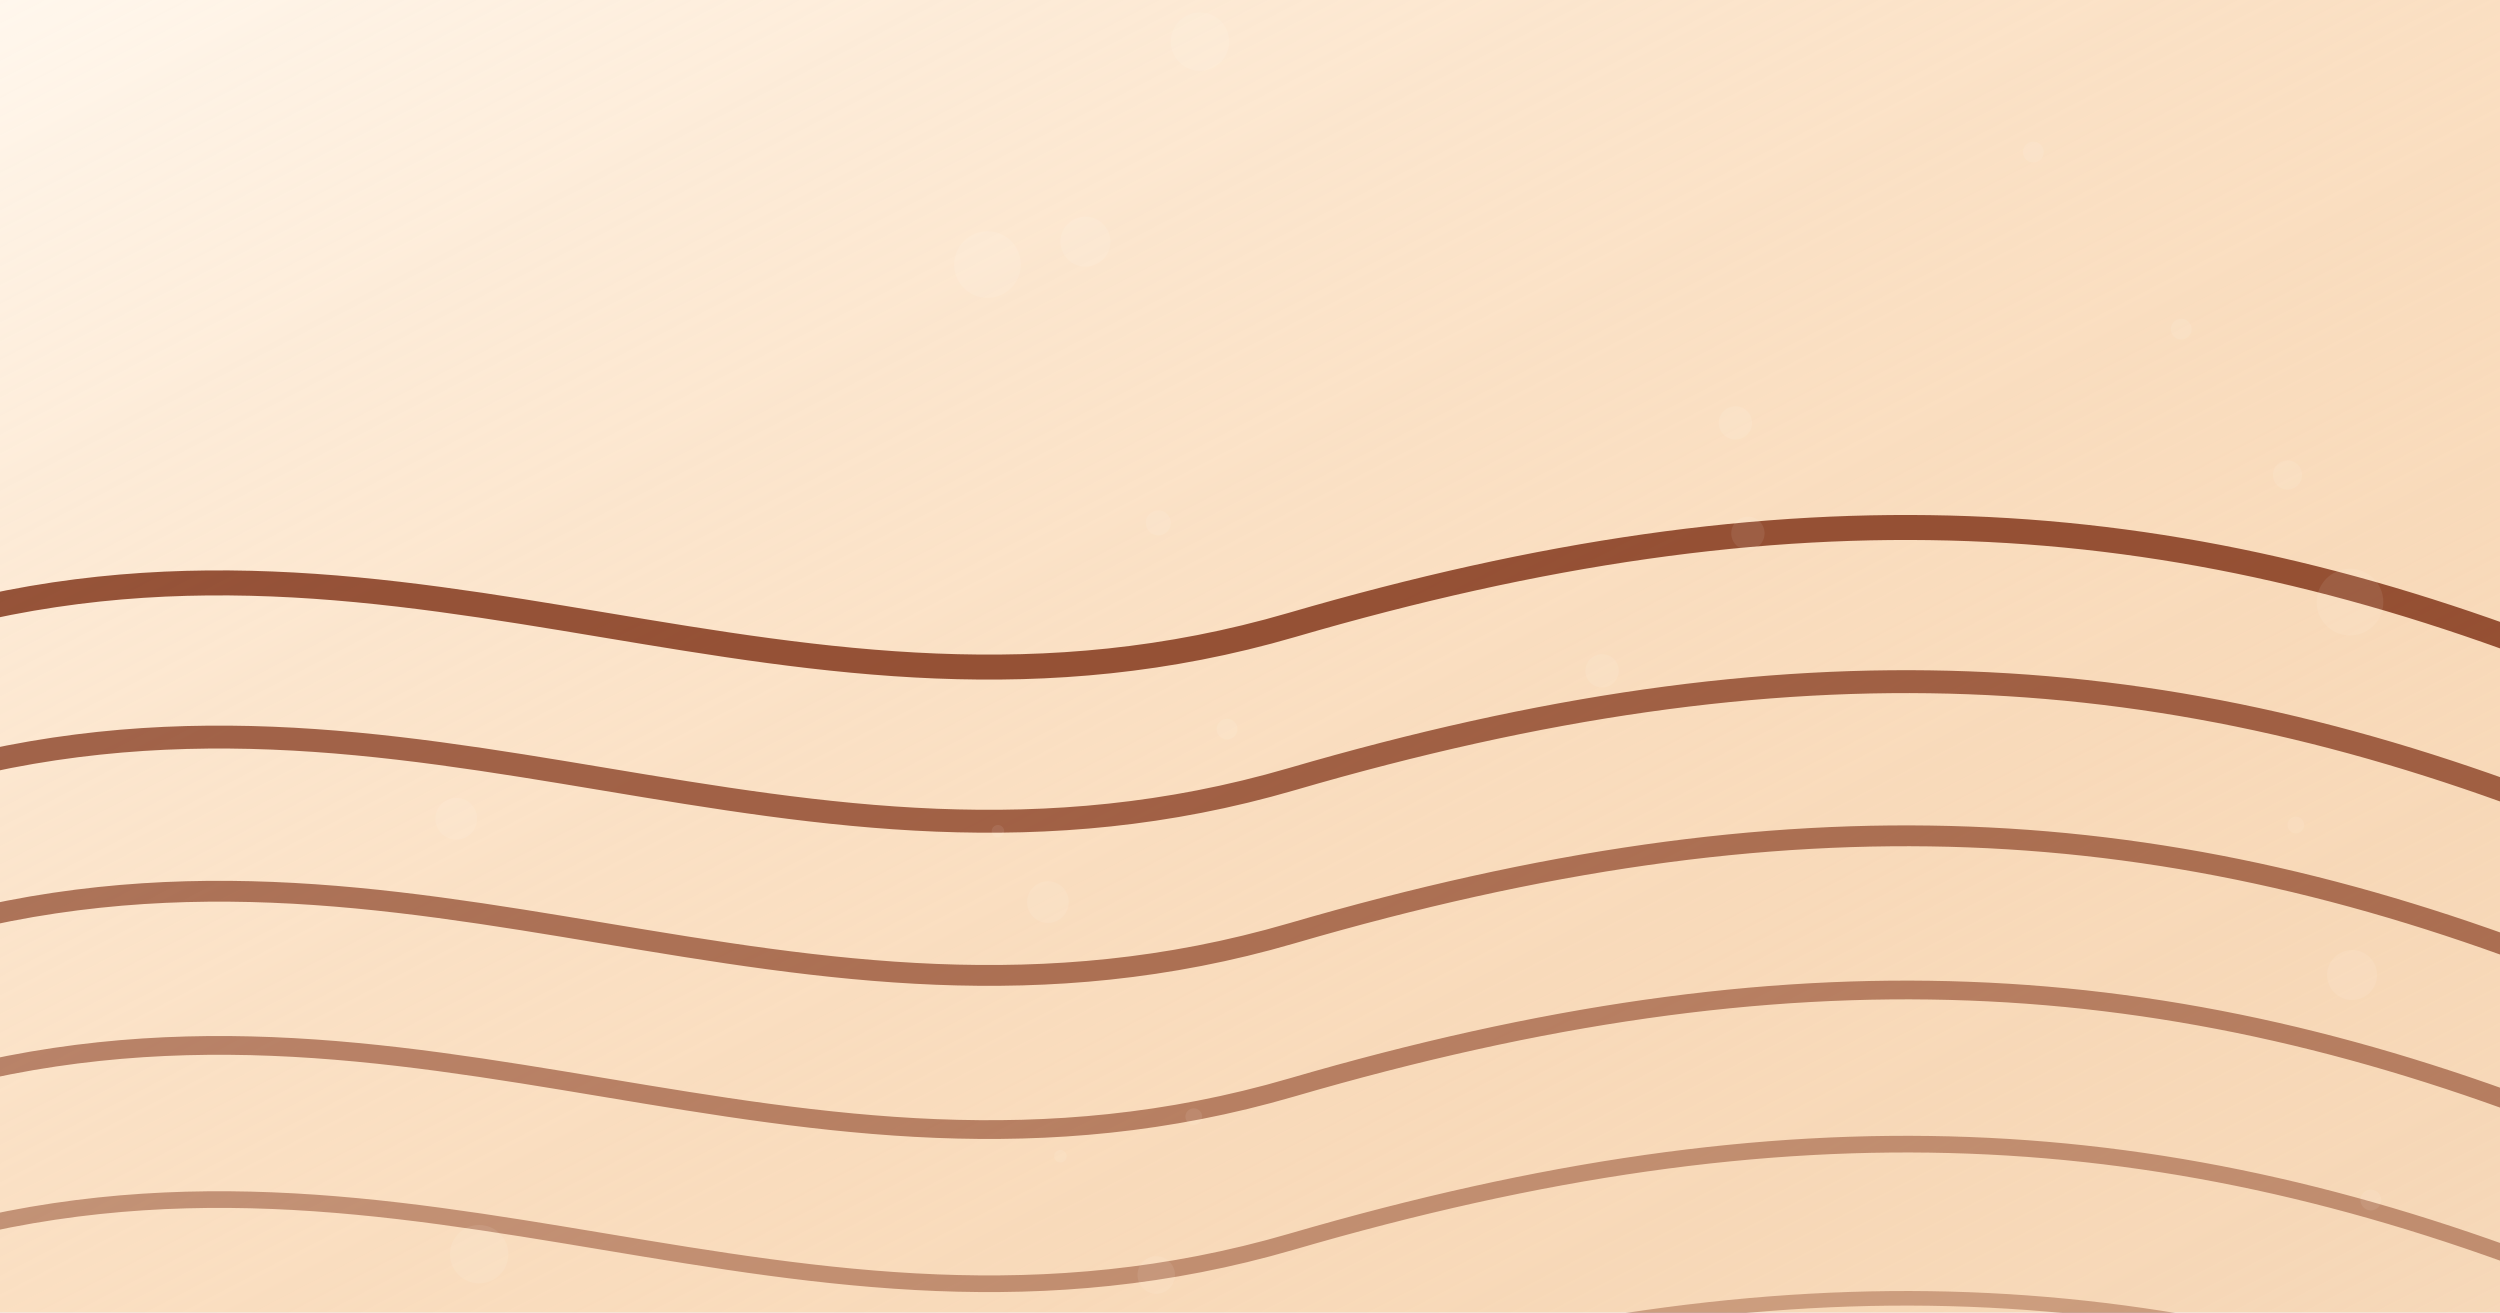
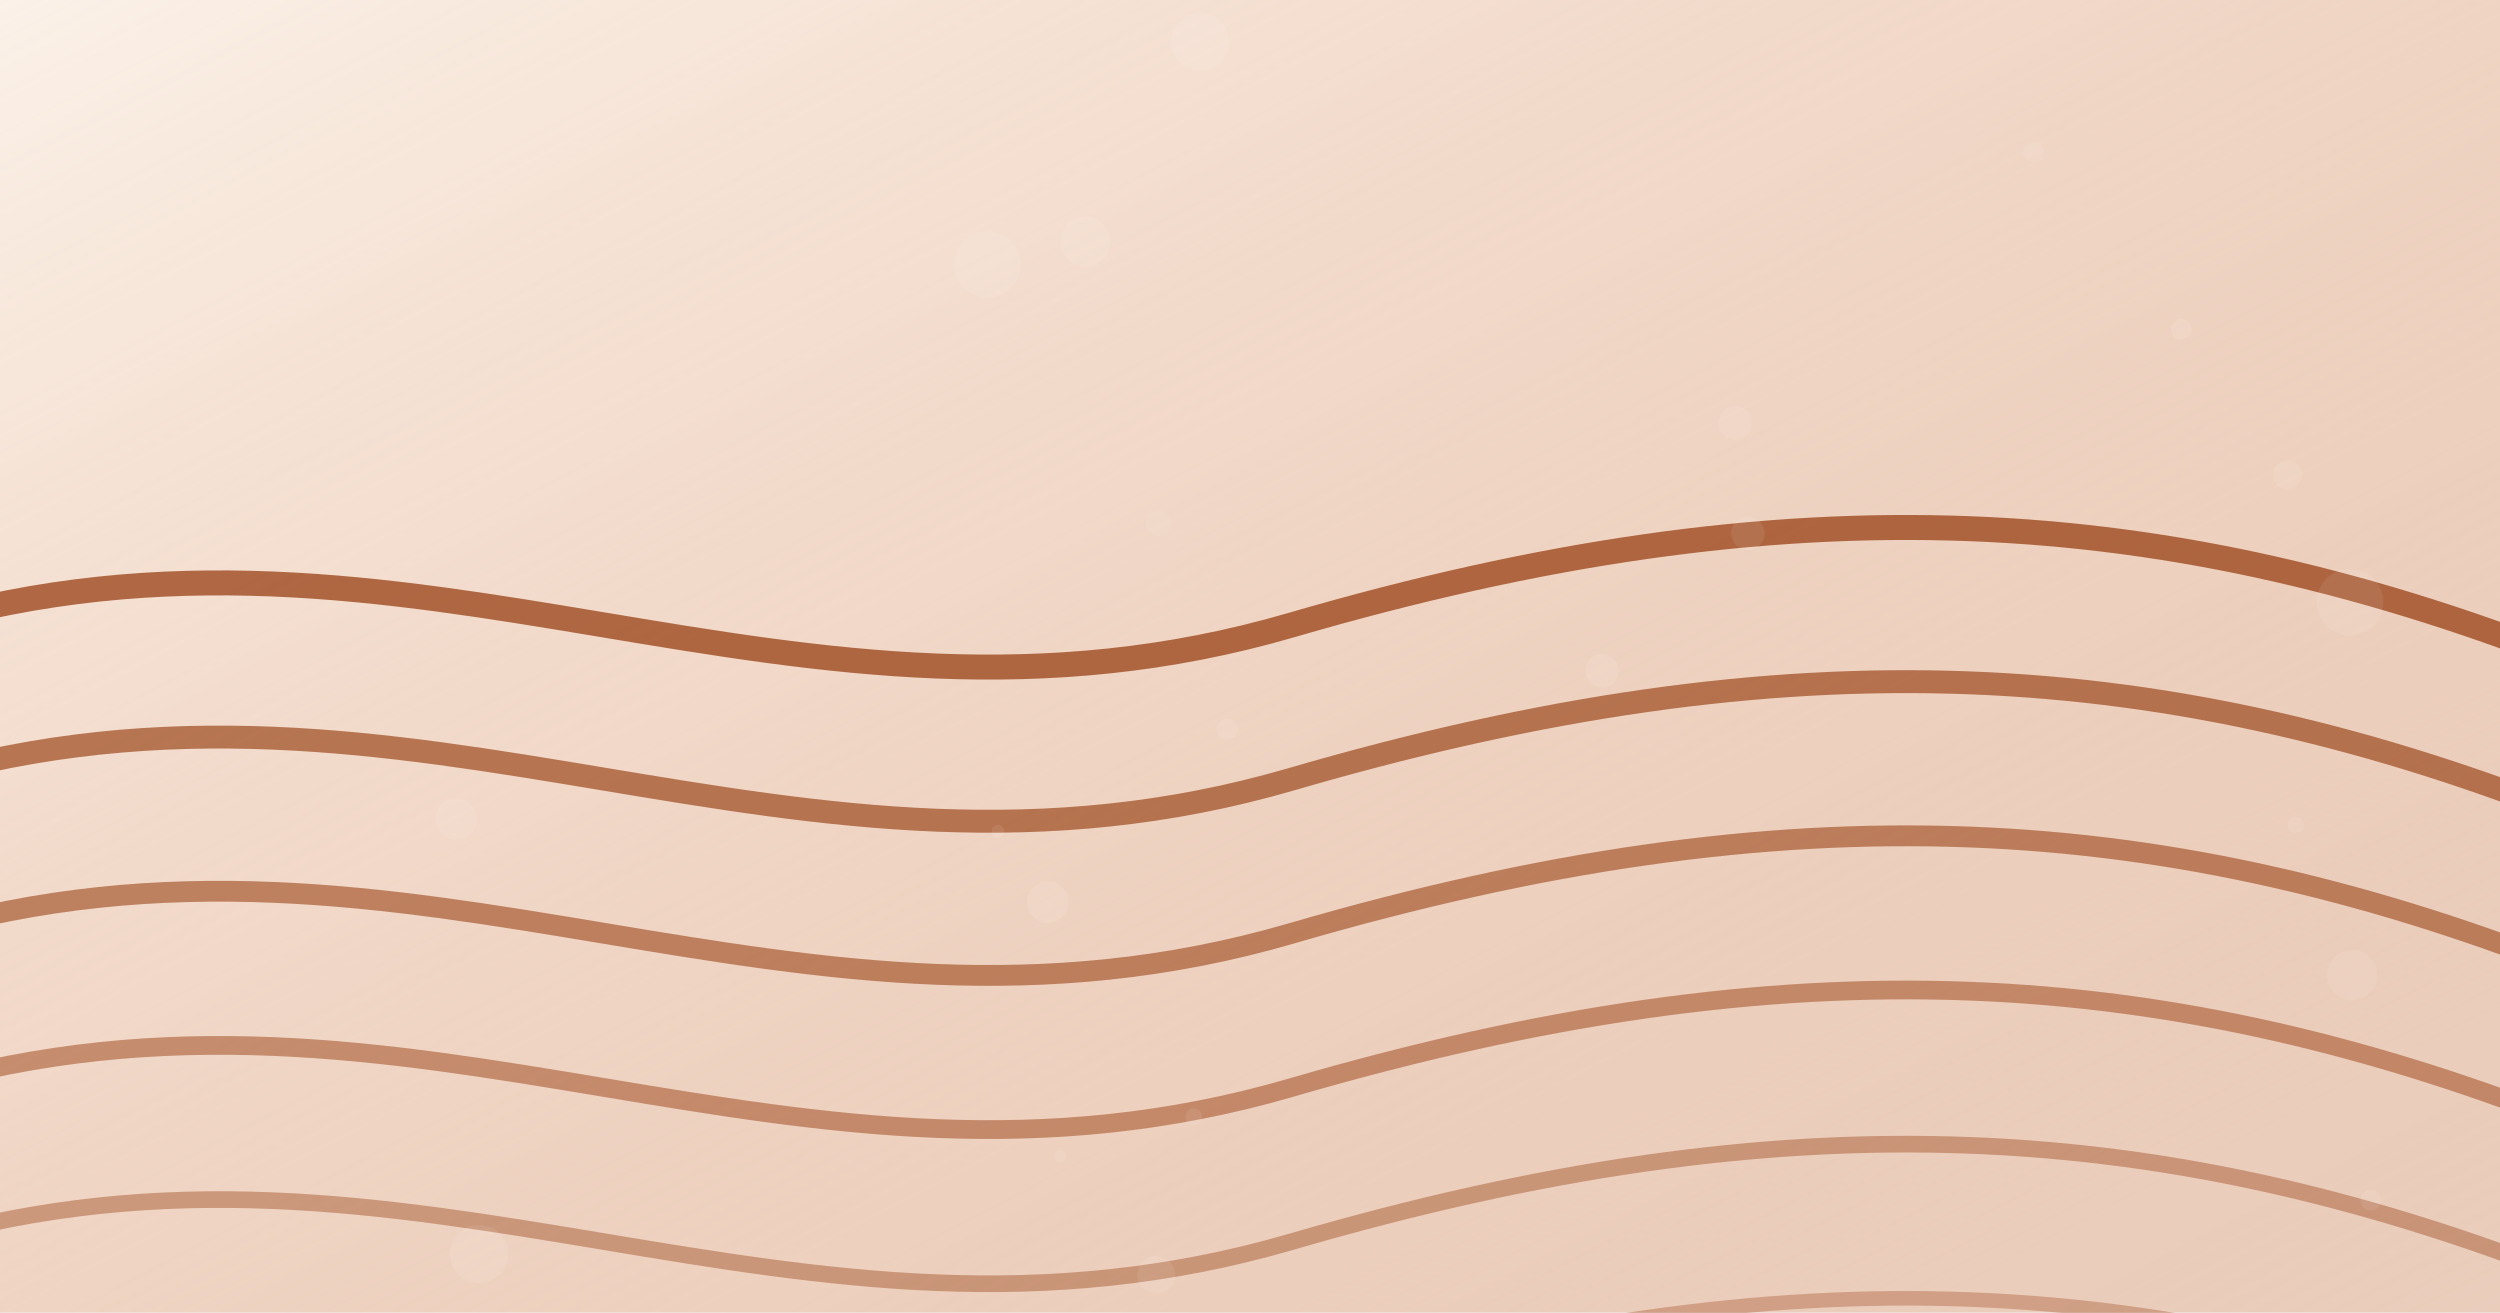
<svg xmlns="http://www.w3.org/2000/svg" viewBox="0 0 1200 630" width="1200" height="630" role="img" aria-hidden="true">
  <defs>
    <linearGradient id="g" x1="0" y1="0" x2="1" y2="1">
-       <stop offset="0" stop-color="#fff7ed" />
-       <stop offset="1" stop-color="#fdba74" stop-opacity="0.45" />
+       <stop offset="0" stop-color="#fbf1e8" />
+       <stop offset="1" stop-color="#e3a27c" stop-opacity="0.45" />
    </linearGradient>
  </defs>
  <rect width="1200" height="630" fill="url(#g)" />
-   <path d="M-40 300 C 200 230, 380 370, 620 300 S 1040 240, 1240 320" fill="none" stroke="#7c2d12" stroke-width="12" opacity="0.80" stroke-linecap="round" />
-   <path d="M-40 374 C 200 304, 380 444, 620 374 S 1040 314, 1240 394" fill="none" stroke="#7c2d12" stroke-width="11" opacity="0.71" stroke-linecap="round" />
-   <path d="M-40 448 C 200 378, 380 518, 620 448 S 1040 388, 1240 468" fill="none" stroke="#7c2d12" stroke-width="10" opacity="0.62" stroke-linecap="round" />
-   <path d="M-40 522 C 200 452, 380 592, 620 522 S 1040 462, 1240 542" fill="none" stroke="#7c2d12" stroke-width="9" opacity="0.53" stroke-linecap="round" />
-   <path d="M-40 596 C 200 526, 380 666, 620 596 S 1040 536, 1240 616" fill="none" stroke="#7c2d12" stroke-width="8" opacity="0.44" stroke-linecap="round" />
-   <path d="M-40 670 C 200 600, 380 740, 620 670 S 1040 610, 1240 690" fill="none" stroke="#7c2d12" stroke-width="7" opacity="0.35" stroke-linecap="round" />
+   <path d="M-40 300 C 200 230, 380 370, 620 300 S 1040 240, 1240 320" fill="none" stroke="#9e4a1f" stroke-width="12" opacity="0.80" stroke-linecap="round" />
+   <path d="M-40 374 C 200 304, 380 444, 620 374 S 1040 314, 1240 394" fill="none" stroke="#9e4a1f" stroke-width="11" opacity="0.71" stroke-linecap="round" />
+   <path d="M-40 448 C 200 378, 380 518, 620 448 S 1040 388, 1240 468" fill="none" stroke="#9e4a1f" stroke-width="10" opacity="0.62" stroke-linecap="round" />
+   <path d="M-40 522 C 200 452, 380 592, 620 522 S 1040 462, 1240 542" fill="none" stroke="#9e4a1f" stroke-width="9" opacity="0.53" stroke-linecap="round" />
+   <path d="M-40 596 C 200 526, 380 666, 620 596 S 1040 536, 1240 616" fill="none" stroke="#9e4a1f" stroke-width="8" opacity="0.44" stroke-linecap="round" />
+   <path d="M-40 670 C 200 600, 380 740, 620 670 S 1040 610, 1240 690" fill="none" stroke="#9e4a1f" stroke-width="7" opacity="0.35" stroke-linecap="round" />
  <circle cx="839" cy="256" r="8" fill="#ffffff" opacity="0.08" />
  <circle cx="555" cy="612" r="9" fill="#ffffff" opacity="0.08" />
  <circle cx="479" cy="399" r="3" fill="#ffffff" opacity="0.08" />
  <circle cx="273" cy="762" r="10" fill="#ffffff" opacity="0.08" />
  <circle cx="1138" cy="576" r="5" fill="#ffffff" opacity="0.08" />
  <circle cx="909" cy="791" r="8" fill="#ffffff" opacity="0.08" />
  <circle cx="1098" cy="228" r="7" fill="#ffffff" opacity="0.08" />
  <circle cx="1129" cy="468" r="12" fill="#ffffff" opacity="0.08" />
  <circle cx="833" cy="203" r="8" fill="#ffffff" opacity="0.08" />
  <circle cx="503" cy="433" r="10" fill="#ffffff" opacity="0.08" />
  <circle cx="1047" cy="158" r="5" fill="#ffffff" opacity="0.08" />
  <circle cx="219" cy="393" r="10" fill="#ffffff" opacity="0.08" />
  <circle cx="556" cy="251" r="6" fill="#ffffff" opacity="0.08" />
  <circle cx="976" cy="73" r="5" fill="#ffffff" opacity="0.08" />
  <circle cx="230" cy="602" r="14" fill="#ffffff" opacity="0.08" />
  <circle cx="589" cy="350" r="5" fill="#ffffff" opacity="0.08" />
  <circle cx="1128" cy="289" r="16" fill="#ffffff" opacity="0.08" />
  <circle cx="435" cy="731" r="9" fill="#ffffff" opacity="0.08" />
  <circle cx="474" cy="127" r="16" fill="#ffffff" opacity="0.08" />
  <circle cx="1102" cy="396" r="4" fill="#ffffff" opacity="0.08" />
  <circle cx="576" cy="20" r="14" fill="#ffffff" opacity="0.08" />
  <circle cx="769" cy="322" r="8" fill="#ffffff" opacity="0.08" />
  <circle cx="867" cy="685" r="3" fill="#ffffff" opacity="0.08" />
  <circle cx="573" cy="536" r="4" fill="#ffffff" opacity="0.08" />
  <circle cx="521" cy="116" r="12" fill="#ffffff" opacity="0.08" />
  <circle cx="509" cy="555" r="3" fill="#ffffff" opacity="0.08" />
</svg>
